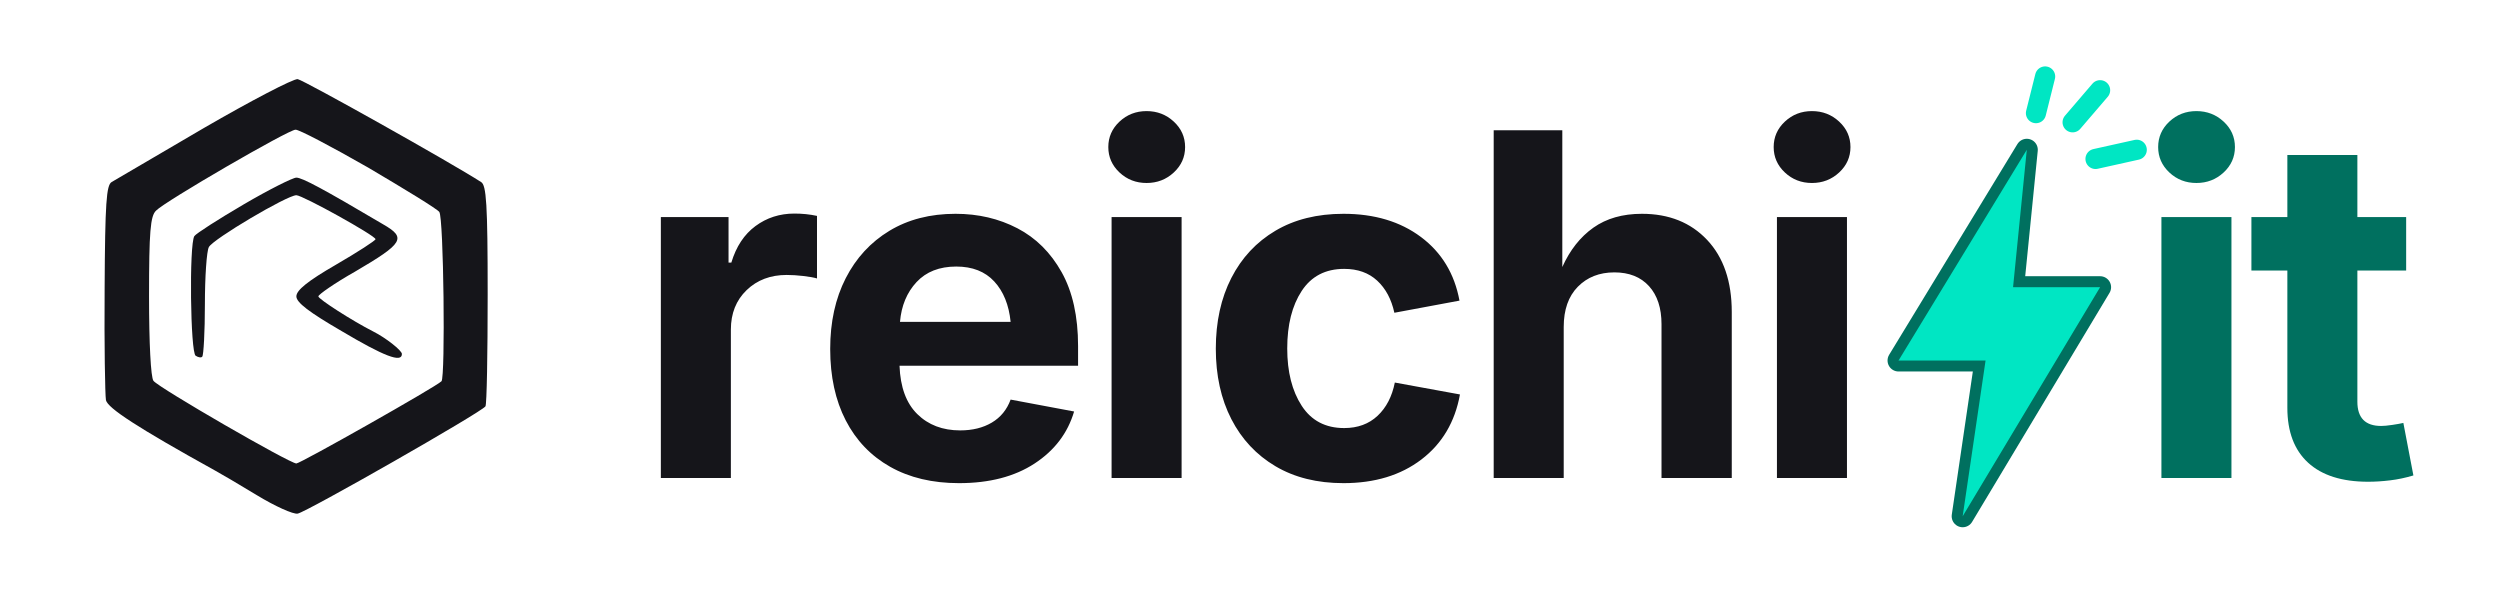
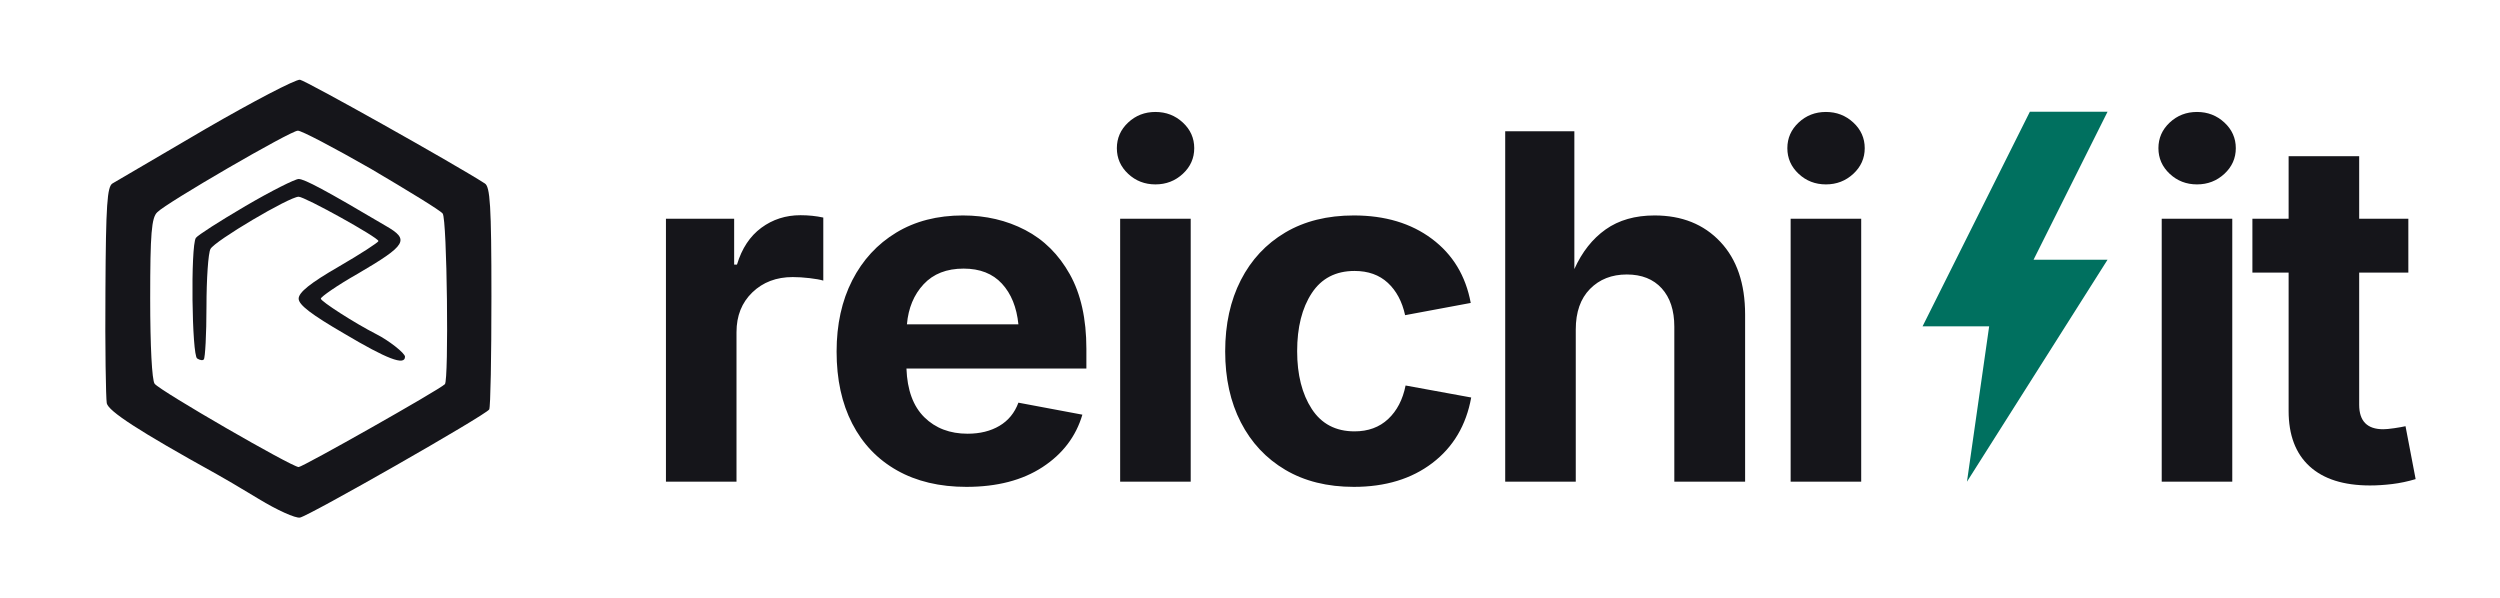
- <svg xmlns="http://www.w3.org/2000/svg" viewBox="0 0 523 124" width="523" height="124" role="img" aria-label="reichi.it">
+ <svg xmlns="http://www.w3.org/2000/svg" viewBox="0 0 519 124" width="519" height="124" role="img" aria-label="reichi.it">
  <g transform="translate(16.00 108.00) scale(0.092 -0.092)" fill="#15151a">
    <path d="M290 883 c-107 -63 -202 -118 -210 -123 -12 -7 -15 -47 -16 -242 -1 -128 1 -242 3 -254 4 -18 71 -62 248 -160 11 -6 54 -31 95 -56 41 -25 83 -44 93 -42 19 3 419 231 427 244 3 5 5 119 5 255 0 206 -3 248 -15 255 -70 45 -402 231 -417 234 -10 1 -106 -49 -213 -111z m373 -90 c83 -49 157 -94 162 -101 10 -13 14 -376 5 -385 -13 -13 -321 -187 -330 -187 -15 0 -313 172 -325 188 -6 8 -10 85 -10 192 0 147 3 183 16 195 20 21 301 184 317 184 7 1 81 -38 165 -86z" />
    <path d="M380 709 c-58 -34 -108 -66 -112 -72 -12 -19 -9 -265 3 -272 6 -4 13 -5 15 -2 3 3 6 56 6 119 0 62 4 121 9 130 9 18 178 118 199 118 14 0 180 -92 180 -100 0 -3 -40 -29 -90 -58 -64 -37 -90 -58 -90 -72 0 -14 29 -36 103 -79 96 -57 137 -73 137 -52 0 8 -37 37 -65 51 -49 25 -125 74 -125 80 0 4 37 30 83 56 111 65 118 77 64 108 -137 81 -184 106 -197 106 -8 0 -62 -27 -120 -61z" />
  </g>
  <path fill="#15151a" d="M138.25 100.0V45.41H152.41V54.932H152.996Q154.51 49.902 158.05 47.29Q161.59 44.678 166.18 44.678Q168.67 44.678 170.916 45.166V58.252Q169.939 57.959 168.06 57.739Q166.18 57.52 164.568 57.52Q159.49 57.52 156.194 60.693Q152.898 63.867 152.898 68.945V100.0ZM200.631 101.074Q192.281 101.074 186.227 97.656Q180.172 94.238 176.925 87.939Q173.678 81.641 173.678 72.998Q173.678 64.551 176.925 58.203Q180.172 51.855 186.056 48.291Q191.939 44.727 199.898 44.727Q207.027 44.727 212.838 47.754Q218.648 50.781 222.091 56.934Q225.533 63.086 225.533 72.412V76.514H188.18Q188.424 83.203 191.891 86.621Q195.357 90.039 200.875 90.039Q204.732 90.039 207.491 88.403Q210.25 86.768 211.422 83.594L224.703 86.084Q222.701 92.871 216.427 96.973Q210.152 101.074 200.631 101.074ZM188.277 67.334H211.422Q210.885 62.012 208.004 58.887Q205.123 55.762 200.045 55.762Q194.771 55.762 191.744 59.009Q188.717 62.256 188.277 67.334ZM232.543 100.0V45.41H247.191V100.0ZM239.867 38.281Q236.547 38.281 234.203 36.084Q231.859 33.887 231.859 30.762Q231.859 27.637 234.203 25.439Q236.547 23.242 239.867 23.242Q243.188 23.242 245.556 25.439Q247.924 27.637 247.924 30.762Q247.924 33.887 245.556 36.084Q243.188 38.281 239.867 38.281ZM281.057 101.074Q272.805 101.074 266.823 97.534Q260.842 93.994 257.595 87.671Q254.348 81.348 254.348 72.949Q254.348 64.502 257.595 58.154Q260.842 51.807 266.823 48.267Q272.805 44.727 281.057 44.727Q290.773 44.727 297.268 49.585Q303.762 54.443 305.324 62.891L291.701 65.43Q290.773 61.182 288.112 58.716Q285.451 56.25 281.203 56.25Q275.344 56.25 272.316 60.864Q269.289 65.479 269.289 72.9Q269.289 80.225 272.316 84.888Q275.344 89.551 281.203 89.551Q285.451 89.551 288.186 86.987Q290.92 84.424 291.799 80.029L305.422 82.52Q303.859 91.162 297.365 96.118Q290.871 101.074 281.057 101.074ZM327.129 68.408V100.0H312.48V27.246H326.836V55.859Q329.229 50.537 333.33 47.632Q337.432 44.727 343.486 44.727Q351.982 44.727 357.134 50.195Q362.285 55.664 362.285 65.283V100.0H347.588V67.822Q347.588 62.744 344.976 59.863Q342.363 56.982 337.725 56.982Q333.037 56.982 330.083 59.985Q327.129 62.988 327.129 68.408ZM371.736 100.0V45.41H386.385V100.0ZM379.061 38.281Q375.74 38.281 373.396 36.084Q371.053 33.887 371.053 30.762Q371.053 27.637 373.396 25.439Q375.74 23.242 379.061 23.242Q382.381 23.242 384.749 25.439Q387.117 27.637 387.117 30.762Q387.117 33.887 384.749 36.084Q382.381 38.281 379.061 38.281Z" />
-   <g transform="translate(387.59 16.00) scale(1.91667)">
-     <path d="M19 8 L5 31 H14.5 L12 48 L27 23 H17.5 Z" fill="#00e6c3" stroke="#00705f" stroke-width="2.4" stroke-linejoin="round" paint-order="stroke" />
-     <path d="M20 4 L21 0 M24 5 L27 1.5 M26.5 9 L31 8" fill="none" stroke="#00e6c3" stroke-width="2.2" stroke-linecap="round" />
-   </g>
-   <path fill="#00705f" d="M452.169 100.0V45.41H466.818V100.0ZM459.493 38.281Q456.173 38.281 453.829 36.084Q451.486 33.887 451.486 30.762Q451.486 27.637 453.829 25.439Q456.173 23.242 459.493 23.242Q462.814 23.242 465.182 25.439Q467.55 27.637 467.55 30.762Q467.55 33.887 465.182 36.084Q462.814 38.281 459.493 38.281ZM503.368 45.41V56.592H493.163V84.033Q493.163 89.111 498.144 89.111Q498.974 89.111 500.463 88.892Q501.952 88.672 502.783 88.477L504.882 99.463Q502.441 100.195 500.024 100.488Q497.607 100.781 495.41 100.781Q487.206 100.781 482.861 96.802Q478.515 92.822 478.515 85.303V56.592H470.995V45.41H478.515V32.422H493.163V45.41Z" />
+   <path transform="translate(397.59 23.20) scale(0.768)" d="M31 0H52L32 40H52L14 100L20 58H2Z" fill="#00705f" />
+   <path fill="#15151a" d="M448.772 100.0V45.41H463.42V100.0ZM456.096 38.281Q452.776 38.281 450.432 36.084Q448.088 33.887 448.088 30.762Q448.088 27.637 450.432 25.439Q452.776 23.242 456.096 23.242Q459.416 23.242 461.785 25.439Q464.153 27.637 464.153 30.762Q464.153 33.887 461.785 36.084Q459.416 38.281 456.096 38.281ZM499.971 45.41V56.592H489.766V84.033Q489.766 89.111 494.747 89.111Q495.577 89.111 497.066 88.892Q498.555 88.672 499.385 88.477L501.485 99.463Q499.043 100.195 496.626 100.488Q494.209 100.781 492.012 100.781Q483.809 100.781 479.463 96.802Q475.118 92.822 475.118 85.303V56.592H467.598V45.41H475.118V32.422H489.766V45.41Z" />
</svg>
